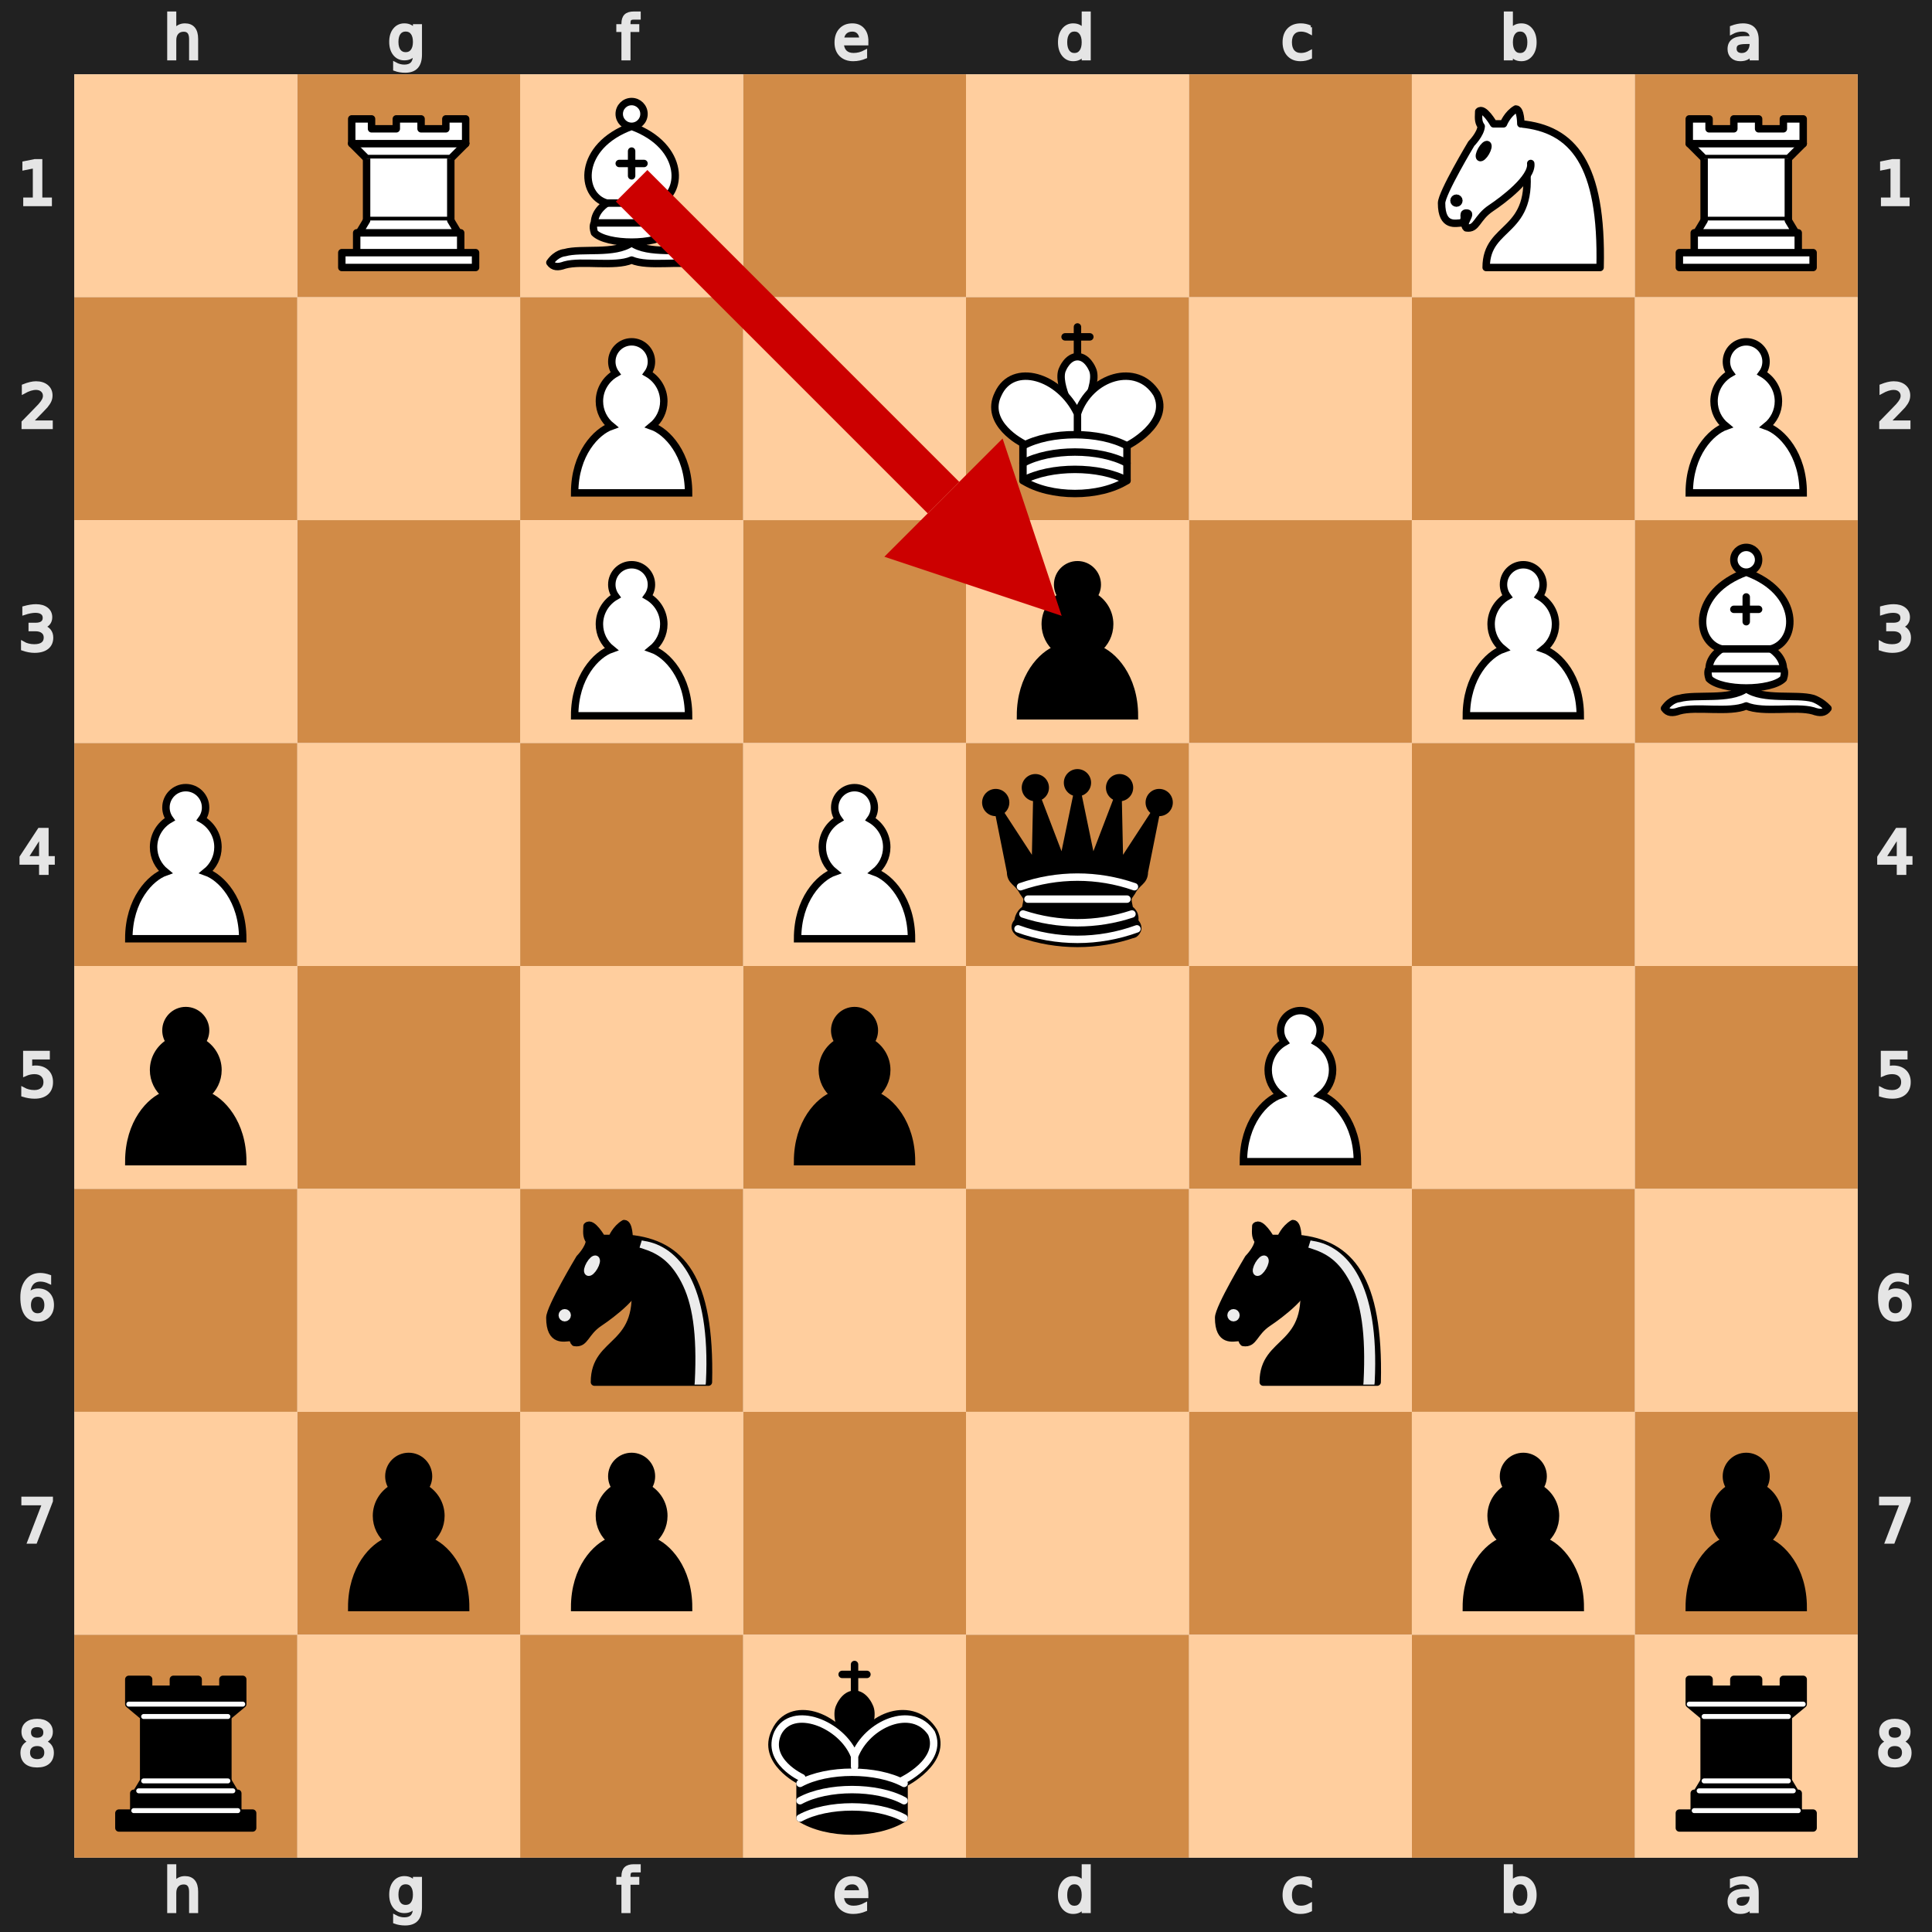
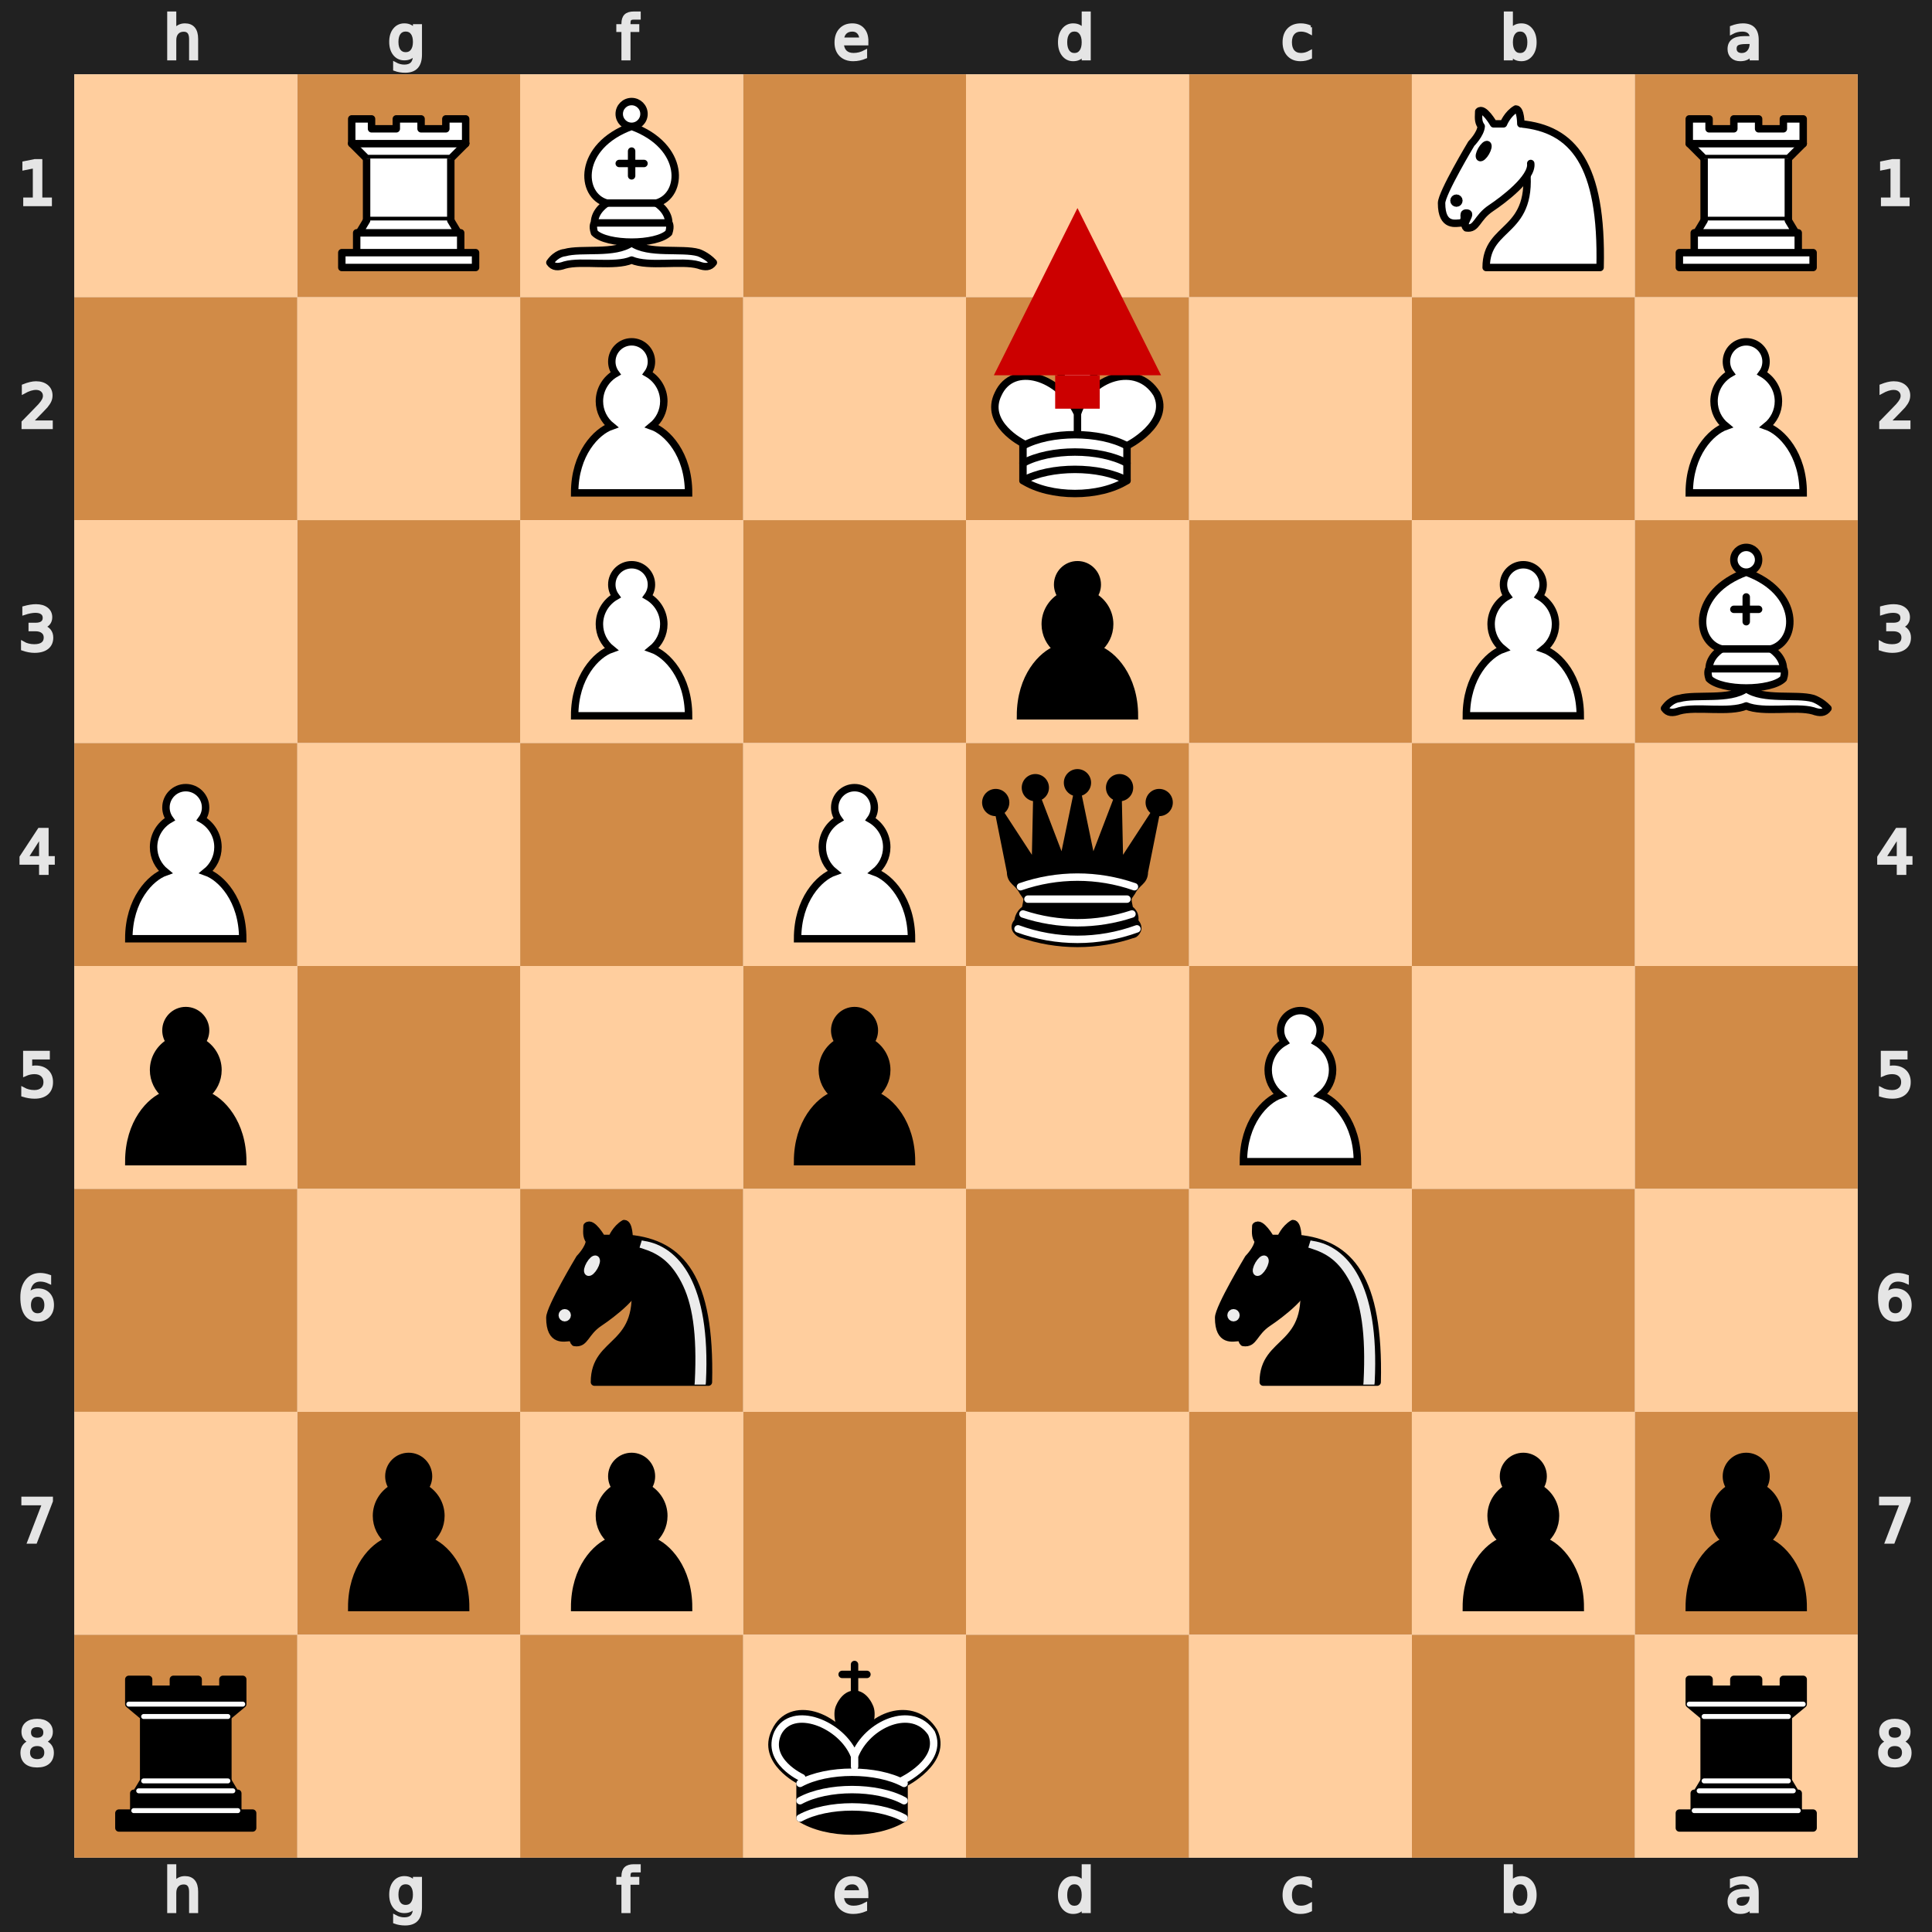
<svg xmlns="http://www.w3.org/2000/svg" xmlns:xlink="http://www.w3.org/1999/xlink" viewBox="0 0 390 390" width="520" height="520">
  <defs>
    <g id="white-pawn" class="white pawn">
      <path d="M22.5 9c-2.21 0-4 1.79-4 4 0 .89.29 1.71.78 2.38C17.33 16.5 16 18.59 16 21c0 2.03.94 3.84 2.41 5.03-3 1.06-7.41 5.55-7.41 13.47h23c0-7.92-4.41-12.41-7.41-13.47 1.47-1.19 2.41-3 2.41-5.03 0-2.41-1.33-4.5-3.28-5.62.49-.67.78-1.49.78-2.38 0-2.21-1.79-4-4-4z" fill="#fff" stroke="#000" stroke-width="1.5" stroke-linecap="round" />
    </g>
    <g id="white-knight" class="white knight" fill="none" fill-rule="evenodd" stroke="#000" stroke-width="1.5" stroke-linecap="round" stroke-linejoin="round">
      <path d="M 22,10 C 32.5,11 38.5,18 38,39 L 15,39 C 15,30 25,32.5 23,18" style="fill:#ffffff; stroke:#000000;" />
      <path d="M 24,18 C 24.38,20.91 18.45,25.37 16,27 C 13,29 13.18,31.34 11,31 C 9.958,30.06 12.41,27.96 11,28 C 10,28 11.19,29.23 10,30 C 9,30 5.997,31 6,26 C 6,24 12,14 12,14 C 12,14 13.89,12.1 14,10.5 C 13.27,9.506 13.5,8.5 13.5,7.5 C 14.5,6.5 16.5,10 16.5,10 L 18.5,10 C 18.5,10 19.28,8.008 21,7 C 22,7 22,10 22,10" style="fill:#ffffff; stroke:#000000;" />
      <path d="M 9.5 25.5 A 0.5 0.5 0 1 1 8.5,25.5 A 0.5 0.5 0 1 1 9.5 25.5 z" style="fill:#000000; stroke:#000000;" />
      <path d="M 15 15.5 A 0.5 1.5 0 1 1 14,15.5 A 0.5 1.5 0 1 1 15 15.5 z" transform="matrix(0.866,0.5,-0.5,0.866,9.693,-5.173)" style="fill:#000000; stroke:#000000;" />
    </g>
    <g id="white-bishop" class="white bishop" fill="none" fill-rule="evenodd" stroke="#000" stroke-width="1.5" stroke-linecap="round" stroke-linejoin="round">
      <g fill="#fff" stroke-linecap="butt">
        <path d="M9 36c3.39-.97 10.11.43 13.5-2 3.39 2.43 10.11 1.03 13.5 2 0 0 1.65.54 3 2-.68.97-1.65.99-3 .5-3.39-.97-10.11.46-13.5-1-3.39 1.46-10.11.03-13.5 1-1.354.49-2.323.47-3-.5 1.354-1.94 3-2 3-2zM15 32c2.5 2.5 12.5 2.5 15 0 .5-1.5 0-2 0-2 0-2.5-2.5-4-2.5-4 5.5-1.5 6-11.5-5-15.5-11 4-10.5 14-5 15.5 0 0-2.5 1.5-2.5 4 0 0-.5.5 0 2zM25 8a2.5 2.5 0 1 1-5 0 2.5 2.5 0 1 1 5 0z" />
      </g>
      <path d="M17.5 26h10M15 30h15m-7.5-14.5v5M20 18h5" stroke-linejoin="miter" />
    </g>
    <g id="white-rook" class="white rook" fill="#fff" fill-rule="evenodd" stroke="#000" stroke-width="1.5" stroke-linecap="round" stroke-linejoin="round">
      <path d="M9 39h27v-3H9v3zM12 36v-4h21v4H12zM11 14V9h4v2h5V9h5v2h5V9h4v5" stroke-linecap="butt" />
      <path d="M34 14l-3 3H14l-3-3" />
      <path d="M31 17v12.5H14V17" stroke-linecap="butt" stroke-linejoin="miter" />
      <path d="M31 29.5l1.5 2.5h-20l1.5-2.5" />
      <path d="M11 14h23" fill="none" stroke-linejoin="miter" />
    </g>
    <g id="white-king" class="white king" fill="none" fill-rule="evenodd" stroke="#000" stroke-width="1.5" stroke-linecap="round" stroke-linejoin="round">
      <path d="M22.5 11.63V6M20 8h5" stroke-linejoin="miter" />
      <path d="M22.5 25s4.5-7.5 3-10.5c0 0-1-2.5-3-2.5s-3 2.5-3 2.5c-1.5 3 3 10.5 3 10.5" fill="#fff" stroke-linecap="butt" stroke-linejoin="miter" />
      <path d="M11.5 37c5.5 3.5 15.5 3.5 21 0v-7s9-4.5 6-10.5c-4-6.5-13.5-3.5-16 4V27v-3.5c-3.5-7.5-13-10.5-16-4-3 6 5 10 5 10V37z" fill="#fff" />
      <path d="M11.5 30c5.5-3 15.5-3 21 0m-21 3.5c5.5-3 15.5-3 21 0m-21 3.5c5.5-3 15.5-3 21 0" />
    </g>
    <g id="black-pawn" class="black pawn">
      <path d="M22.5 9c-2.21 0-4 1.79-4 4 0 .89.29 1.71.78 2.38C17.33 16.5 16 18.59 16 21c0 2.03.94 3.84 2.41 5.03-3 1.06-7.41 5.55-7.41 13.47h23c0-7.92-4.41-12.41-7.41-13.47 1.47-1.19 2.41-3 2.41-5.03 0-2.41-1.33-4.5-3.28-5.62.49-.67.78-1.49.78-2.38 0-2.21-1.79-4-4-4z" fill="#000" stroke="#000" stroke-width="1.5" stroke-linecap="round" />
    </g>
    <g id="black-knight" class="black knight" fill="none" fill-rule="evenodd" stroke="#000" stroke-width="1.5" stroke-linecap="round" stroke-linejoin="round">
      <path d="M 22,10 C 32.5,11 38.5,18 38,39 L 15,39 C 15,30 25,32.5 23,18" style="fill:#000000; stroke:#000000;" />
      <path d="M 24,18 C 24.38,20.91 18.45,25.37 16,27 C 13,29 13.18,31.34 11,31 C 9.958,30.06 12.41,27.96 11,28 C 10,28 11.19,29.23 10,30 C 9,30 5.997,31 6,26 C 6,24 12,14 12,14 C 12,14 13.89,12.1 14,10.5 C 13.27,9.506 13.5,8.5 13.5,7.5 C 14.5,6.5 16.5,10 16.5,10 L 18.5,10 C 18.5,10 19.28,8.008 21,7 C 22,7 22,10 22,10" style="fill:#000000; stroke:#000000;" />
      <path d="M 9.5 25.5 A 0.5 0.5 0 1 1 8.5,25.5 A 0.5 0.5 0 1 1 9.5 25.5 z" style="fill:#ececec; stroke:#ececec;" />
      <path d="M 15 15.5 A 0.5 1.5 0 1 1 14,15.5 A 0.5 1.5 0 1 1 15 15.5 z" transform="matrix(0.866,0.5,-0.5,0.866,9.693,-5.173)" style="fill:#ececec; stroke:#ececec;" />
      <path d="M 24.55,10.4 L 24.1,11.85 L 24.6,12 C 27.75,13 30.25,14.49 32.5,18.75 C 34.75,23.01 35.75,29.06 35.25,39 L 35.2,39.5 L 37.45,39.5 L 37.5,39 C 38,28.94 36.62,22.15 34.25,17.66 C 31.88,13.17 28.46,11.02 25.06,10.5 L 24.55,10.4 z " style="fill:#ececec; stroke:none;" />
    </g>
    <g id="black-rook" class="black rook" fill="#000" fill-rule="evenodd" stroke="#000" stroke-width="1.5" stroke-linecap="round" stroke-linejoin="round">
      <path d="M9 39h27v-3H9v3zM12.5 32l1.5-2.5h17l1.5 2.5h-20zM12 36v-4h21v4H12z" stroke-linecap="butt" />
      <path d="M14 29.5v-13h17v13H14z" stroke-linecap="butt" stroke-linejoin="miter" />
      <path d="M14 16.5L11 14h23l-3 2.5H14zM11 14V9h4v2h5V9h5v2h5V9h4v5H11z" stroke-linecap="butt" />
      <path d="M12 35.5h21M13 31.5h19M14 29.5h17M14 16.5h17M11 14h23" fill="none" stroke="#fff" stroke-width="1" stroke-linejoin="miter" />
    </g>
    <g id="black-queen" class="black queen" fill="#000" fill-rule="evenodd" stroke="#000" stroke-width="1.5" stroke-linecap="round" stroke-linejoin="round">
      <g fill="#000" stroke="none">
        <circle cx="6" cy="12" r="2.75" />
        <circle cx="14" cy="9" r="2.75" />
        <circle cx="22.5" cy="8" r="2.75" />
        <circle cx="31" cy="9" r="2.75" />
        <circle cx="39" cy="12" r="2.75" />
      </g>
      <path d="M9 26c8.5-1.5 21-1.5 27 0l2.5-12.5L31 25l-.3-14.1-5.2 13.6-3-14.5-3 14.5-5.2-13.6L14 25 6.5 13.5 9 26zM9 26c0 2 1.5 2 2.5 4 1 1.5 1 1 .5 3.5-1.5 1-1.5 2.5-1.5 2.5-1.5 1.5.5 2.5.5 2.5 6.5 1 16.5 1 23 0 0 0 1.5-1 0-2.5 0 0 .5-1.5-1-2.5-.5-2.5-.5-2 .5-3.5 1-2 2.5-2 2.5-4-8.5-1.5-18.5-1.5-27 0z" stroke-linecap="butt" />
      <path d="M11 38.5a35 35 1 0 0 23 0" fill="none" stroke-linecap="butt" />
      <path d="M11 29a35 35 1 0 1 23 0M12.5 31.5h20M11.5 34.5a35 35 1 0 0 22 0M10.5 37.5a35 35 1 0 0 24 0" fill="none" stroke="#fff" />
    </g>
    <g id="black-king" class="black king" fill="none" fill-rule="evenodd" stroke="#000" stroke-width="1.5" stroke-linecap="round" stroke-linejoin="round">
      <path d="M22.5 11.63V6" stroke-linejoin="miter" />
      <path d="M22.5 25s4.5-7.5 3-10.5c0 0-1-2.5-3-2.5s-3 2.5-3 2.5c-1.5 3 3 10.5 3 10.5" fill="#000" stroke-linecap="butt" stroke-linejoin="miter" />
      <path d="M11.5 37c5.5 3.5 15.5 3.5 21 0v-7s9-4.5 6-10.5c-4-6.5-13.5-3.5-16 4V27v-3.5c-3.5-7.5-13-10.5-16-4-3 6 5 10 5 10V37z" fill="#000" />
      <path d="M20 8h5" stroke-linejoin="miter" />
      <path d="M32 29.5s8.5-4 6.03-9.65C34.15 14 25 18 22.5 24.5l.01 2.1-.01-2.1C20 18 9.906 14 6.997 19.85c-2.497 5.65 4.853 9 4.853 9M11.5 30c5.5-3 15.5-3 21 0m-21 3.5c5.5-3 15.5-3 21 0m-21 3.5c5.5-3 15.5-3 21 0" stroke="#fff" />
    </g>
  </defs>
  <rect x="7.5" y="7.5" width="375" height="375" fill="none" stroke="#212121" stroke-width="15" />
  <g transform="translate(335, 1) scale(0.75, 0.75)" fill="#e5e5e5" stroke="#e5e5e5">
    <path d="M23.328 10.016q-1.742 0-2.414.398-.672.398-.672 1.36 0 .765.5 1.218.508.445 1.375.445 1.196 0 1.914-.843.727-.852.727-2.258v-.32zm2.867-.594v4.992h-1.437v-1.328q-.492.797-1.227 1.18-.734.375-1.797.375-1.343 0-2.14-.75-.79-.758-.79-2.024 0-1.476.985-2.226.992-.75 2.953-.75h2.016V8.75q0-.992-.656-1.531-.649-.547-1.829-.547-.75 0-1.46.18-.711.18-1.368.539V6.062q.79-.304 1.532-.453.742-.156 1.445-.156 1.898 0 2.836.984.937.985.937 2.985z" />
  </g>
  <g transform="translate(335, 375) scale(0.75, 0.75)" fill="#e5e5e5" stroke="#e5e5e5">
    <path d="M23.328 10.016q-1.742 0-2.414.398-.672.398-.672 1.36 0 .765.5 1.218.508.445 1.375.445 1.196 0 1.914-.843.727-.852.727-2.258v-.32zm2.867-.594v4.992h-1.437v-1.328q-.492.797-1.227 1.18-.734.375-1.797.375-1.343 0-2.14-.75-.79-.758-.79-2.024 0-1.476.985-2.226.992-.75 2.953-.75h2.016V8.75q0-.992-.656-1.531-.649-.547-1.829-.547-.75 0-1.46.18-.711.18-1.368.539V6.062q.79-.304 1.532-.453.742-.156 1.445-.156 1.898 0 2.836.984.937.985.937 2.985z" />
  </g>
  <g transform="translate(290, 1) scale(0.75, 0.75)" fill="#e5e5e5" stroke="#e5e5e5">
    <path d="M24.922 10.047q0-1.586-.656-2.485-.649-.906-1.79-.906-1.14 0-1.796.906-.649.899-.649 2.485 0 1.586.649 2.492.656.898 1.797.898 1.14 0 1.789-.898.656-.906.656-2.492zm-4.89-3.055q.452-.781 1.14-1.156.695-.383 1.656-.383 1.594 0 2.586 1.266 1 1.265 1 3.328 0 2.062-1 3.328-.992 1.266-2.586 1.266-.96 0-1.656-.375-.688-.383-1.14-1.164v1.312h-1.446V2.258h1.445z" />
  </g>
  <g transform="translate(290, 375) scale(0.75, 0.75)" fill="#e5e5e5" stroke="#e5e5e5">
    <path d="M24.922 10.047q0-1.586-.656-2.485-.649-.906-1.79-.906-1.14 0-1.796.906-.649.899-.649 2.485 0 1.586.649 2.492.656.898 1.797.898 1.14 0 1.789-.898.656-.906.656-2.492zm-4.89-3.055q.452-.781 1.14-1.156.695-.383 1.656-.383 1.594 0 2.586 1.266 1 1.265 1 3.328 0 2.062-1 3.328-.992 1.266-2.586 1.266-.96 0-1.656-.375-.688-.383-1.14-1.164v1.312h-1.446V2.258h1.445z" />
  </g>
  <g transform="translate(245, 1) scale(0.75, 0.75)" fill="#e5e5e5" stroke="#e5e5e5">
    <path d="M25.96 6v1.344q-.608-.336-1.226-.5-.609-.172-1.234-.172-1.398 0-2.172.89-.773.883-.773 2.485 0 1.601.773 2.492.774.883 2.172.883.625 0 1.234-.164.618-.172 1.227-.508v1.328q-.602.281-1.25.422-.64.14-1.367.14-1.977 0-3.14-1.242-1.165-1.242-1.165-3.351 0-2.14 1.172-3.367 1.18-1.227 3.227-1.227.664 0 1.296.14.633.134 1.227.407z" />
  </g>
  <g transform="translate(245, 375) scale(0.75, 0.75)" fill="#e5e5e5" stroke="#e5e5e5">
    <path d="M25.96 6v1.344q-.608-.336-1.226-.5-.609-.172-1.234-.172-1.398 0-2.172.89-.773.883-.773 2.485 0 1.601.773 2.492.774.883 2.172.883.625 0 1.234-.164.618-.172 1.227-.508v1.328q-.602.281-1.25.422-.64.14-1.367.14-1.977 0-3.14-1.242-1.165-1.242-1.165-3.351 0-2.14 1.172-3.367 1.18-1.227 3.227-1.227.664 0 1.296.14.633.134 1.227.407z" />
  </g>
  <g transform="translate(200, 1) scale(0.75, 0.75)" fill="#e5e5e5" stroke="#e5e5e5">
    <path d="M24.973 6.992V2.258h1.437v12.156h-1.437v-1.312q-.453.78-1.149 1.164-.687.375-1.656.375-1.586 0-2.586-1.266-.992-1.266-.992-3.328 0-2.063.992-3.328 1-1.266 2.586-1.266.969 0 1.656.383.696.375 1.149 1.156zm-4.899 3.055q0 1.586.649 2.492.656.898 1.797.898 1.14 0 1.796-.898.657-.906.657-2.492 0-1.586-.657-2.485-.656-.906-1.796-.906-1.141 0-1.797.906-.649.899-.649 2.485z" />
  </g>
  <g transform="translate(200, 375) scale(0.75, 0.75)" fill="#e5e5e5" stroke="#e5e5e5">
    <path d="M24.973 6.992V2.258h1.437v12.156h-1.437v-1.312q-.453.78-1.149 1.164-.687.375-1.656.375-1.586 0-2.586-1.266-.992-1.266-.992-3.328 0-2.063.992-3.328 1-1.266 2.586-1.266.969 0 1.656.383.696.375 1.149 1.156zm-4.899 3.055q0 1.586.649 2.492.656.898 1.797.898 1.14 0 1.796-.898.657-.906.657-2.492 0-1.586-.657-2.485-.656-.906-1.796-.906-1.141 0-1.797.906-.649.899-.649 2.485z" />
  </g>
  <g transform="translate(155, 1) scale(0.75, 0.75)" fill="#e5e5e5" stroke="#e5e5e5">
    <path d="M26.555 9.68v.703h-6.61q.094 1.484.89 2.265.806.774 2.235.774.828 0 1.602-.203.781-.203 1.547-.61v1.36q-.774.328-1.586.5-.813.172-1.649.172-2.093 0-3.32-1.22-1.219-1.218-1.219-3.296 0-2.148 1.157-3.406 1.164-1.266 3.132-1.266 1.766 0 2.79 1.14 1.03 1.134 1.03 3.087zm-1.438-.422q-.015-1.18-.664-1.883-.64-.703-1.703-.703-1.203 0-1.93.68-.718.68-.828 1.914z" />
  </g>
  <g transform="translate(155, 375) scale(0.75, 0.75)" fill="#e5e5e5" stroke="#e5e5e5">
    <path d="M26.555 9.68v.703h-6.61q.094 1.484.89 2.265.806.774 2.235.774.828 0 1.602-.203.781-.203 1.547-.61v1.36q-.774.328-1.586.5-.813.172-1.649.172-2.093 0-3.32-1.22-1.219-1.218-1.219-3.296 0-2.148 1.157-3.406 1.164-1.266 3.132-1.266 1.766 0 2.79 1.14 1.03 1.134 1.03 3.087zm-1.438-.422q-.015-1.18-.664-1.883-.64-.703-1.703-.703-1.203 0-1.93.68-.718.68-.828 1.914z" />
  </g>
  <g transform="translate(110, 1) scale(0.75, 0.75)" fill="#e5e5e5" stroke="#e5e5e5">
    <path d="M25.285 2.258v1.195H23.91q-.773 0-1.078.313-.297.312-.297 1.125v.773h2.367v1.117h-2.367v7.633H21.09V6.781h-1.375V5.664h1.375v-.61q0-1.46.68-2.124.68-.672 2.156-.672z" />
  </g>
  <g transform="translate(110, 375) scale(0.75, 0.75)" fill="#e5e5e5" stroke="#e5e5e5">
    <path d="M25.285 2.258v1.195H23.91q-.773 0-1.078.313-.297.312-.297 1.125v.773h2.367v1.117h-2.367v7.633H21.09V6.781h-1.375V5.664h1.375v-.61q0-1.46.68-2.124.68-.672 2.156-.672z" />
  </g>
  <g transform="translate(65, 1) scale(0.75, 0.75)" fill="#e5e5e5" stroke="#e5e5e5">
    <path d="M24.973 9.937q0-1.562-.649-2.421-.64-.86-1.804-.86-1.157 0-1.805.86-.64.859-.64 2.421 0 1.555.64 2.415.648.859 1.805.859 1.164 0 1.804-.86.649-.859.649-2.414zm1.437 3.391q0 2.234-.992 3.32-.992 1.094-3.04 1.094-.757 0-1.429-.117-.672-.11-1.304-.344v-1.398q.632.344 1.25.508.617.164 1.257.164 1.414 0 2.118-.743.703-.734.703-2.226v-.711q-.446.773-1.141 1.156-.695.383-1.664.383-1.61 0-2.594-1.227-.984-1.226-.984-3.25 0-2.03.984-3.257.985-1.227 2.594-1.227.969 0 1.664.383t1.14 1.156V5.664h1.438z" />
  </g>
  <g transform="translate(65, 375) scale(0.75, 0.75)" fill="#e5e5e5" stroke="#e5e5e5">
    <path d="M24.973 9.937q0-1.562-.649-2.421-.64-.86-1.804-.86-1.157 0-1.805.86-.64.859-.64 2.421 0 1.555.64 2.415.648.859 1.805.859 1.164 0 1.804-.86.649-.859.649-2.414zm1.437 3.391q0 2.234-.992 3.32-.992 1.094-3.04 1.094-.757 0-1.429-.117-.672-.11-1.304-.344v-1.398q.632.344 1.25.508.617.164 1.257.164 1.414 0 2.118-.743.703-.734.703-2.226v-.711q-.446.773-1.141 1.156-.695.383-1.664.383-1.61 0-2.594-1.227-.984-1.226-.984-3.25 0-2.03.984-3.257.985-1.227 2.594-1.227.969 0 1.664.383t1.14 1.156V5.664h1.438z" />
  </g>
  <g transform="translate(20, 1) scale(0.75, 0.75)" fill="#e5e5e5" stroke="#e5e5e5">
    <path d="M26.164 9.133v5.281h-1.437V9.18q0-1.243-.485-1.86-.484-.617-1.453-.617-1.164 0-1.836.742-.672.742-.672 2.024v4.945h-1.445V2.258h1.445v4.765q.516-.789 1.211-1.18.703-.39 1.617-.39 1.508 0 2.282.938.773.93.773 2.742z" />
  </g>
  <g transform="translate(20, 375) scale(0.75, 0.75)" fill="#e5e5e5" stroke="#e5e5e5">
    <path d="M26.164 9.133v5.281h-1.437V9.18q0-1.243-.485-1.86-.484-.617-1.453-.617-1.164 0-1.836.742-.672.742-.672 2.024v4.945h-1.445V2.258h1.445v4.765q.516-.789 1.211-1.18.703-.39 1.617-.39 1.508 0 2.282.938.773.93.773 2.742z" />
  </g>
  <g transform="translate(0, 20) scale(0.75, 0.75)" fill="#e5e5e5" stroke="#e5e5e5">
    <path d="M6.754 26.996h2.578v-8.898l-2.805.562v-1.437l2.79-.563h1.578v10.336h2.578v1.328h-6.72z" />
  </g>
  <g transform="translate(375, 20) scale(0.75, 0.75)" fill="#e5e5e5" stroke="#e5e5e5">
    <path d="M6.754 26.996h2.578v-8.898l-2.805.562v-1.437l2.79-.563h1.578v10.336h2.578v1.328h-6.72z" />
  </g>
  <g transform="translate(0, 65) scale(0.75, 0.75)" fill="#e5e5e5" stroke="#e5e5e5">
    <path d="M8.195 26.996h5.508v1.328H6.297v-1.328q.898-.93 2.445-2.492 1.555-1.57 1.953-2.024.758-.851 1.055-1.437.305-.594.305-1.164 0-.93-.657-1.516-.648-.586-1.695-.586-.742 0-1.57.258-.82.258-1.758.781v-1.593q.953-.383 1.781-.578.828-.196 1.516-.196 1.812 0 2.89.906 1.079.907 1.079 2.422 0 .72-.274 1.368-.265.64-.976 1.515-.196.227-1.243 1.313-1.046 1.078-2.953 3.023z" />
  </g>
  <g transform="translate(375, 65) scale(0.75, 0.75)" fill="#e5e5e5" stroke="#e5e5e5">
    <path d="M8.195 26.996h5.508v1.328H6.297v-1.328q.898-.93 2.445-2.492 1.555-1.57 1.953-2.024.758-.851 1.055-1.437.305-.594.305-1.164 0-.93-.657-1.516-.648-.586-1.695-.586-.742 0-1.57.258-.82.258-1.758.781v-1.593q.953-.383 1.781-.578.828-.196 1.516-.196 1.812 0 2.89.906 1.079.907 1.079 2.422 0 .72-.274 1.368-.265.64-.976 1.515-.196.227-1.243 1.313-1.046 1.078-2.953 3.023z" />
  </g>
  <g transform="translate(0, 110) scale(0.75, 0.75)" fill="#e5e5e5" stroke="#e5e5e5">
    <path d="M11.434 22.035q1.132.242 1.765 1.008.64.766.64 1.89 0 1.727-1.187 2.672-1.187.946-3.375.946-.734 0-1.515-.149-.774-.14-1.602-.43V26.45q.656.383 1.438.578.78.196 1.632.196 1.485 0 2.258-.586.782-.586.782-1.703 0-1.032-.727-1.61-.719-.586-2.008-.586h-1.36v-1.297h1.423q1.164 0 1.78-.46.618-.47.618-1.344 0-.899-.64-1.375-.633-.485-1.82-.485-.65 0-1.391.141-.743.14-1.633.437V16.95q.898-.25 1.68-.375.788-.125 1.484-.125 1.797 0 2.844.82 1.046.813 1.046 2.204 0 .968-.554 1.64-.555.664-1.578.922z" />
  </g>
  <g transform="translate(375, 110) scale(0.75, 0.75)" fill="#e5e5e5" stroke="#e5e5e5">
    <path d="M11.434 22.035q1.132.242 1.765 1.008.64.766.64 1.89 0 1.727-1.187 2.672-1.187.946-3.375.946-.734 0-1.515-.149-.774-.14-1.602-.43V26.45q.656.383 1.438.578.78.196 1.632.196 1.485 0 2.258-.586.782-.586.782-1.703 0-1.032-.727-1.61-.719-.586-2.008-.586h-1.36v-1.297h1.423q1.164 0 1.78-.46.618-.47.618-1.344 0-.899-.64-1.375-.633-.485-1.82-.485-.65 0-1.391.141-.743.14-1.633.437V16.95q.898-.25 1.68-.375.788-.125 1.484-.125 1.797 0 2.844.82 1.046.813 1.046 2.204 0 .968-.554 1.64-.555.664-1.578.922z" />
  </g>
  <g transform="translate(0, 155) scale(0.75, 0.75)" fill="#e5e5e5" stroke="#e5e5e5">
    <path d="M11.016 18.035L7.03 24.262h3.985zm-.414-1.375h1.984v7.602h1.664v1.312h-1.664v2.75h-1.57v-2.75H5.75v-1.523z" />
  </g>
  <g transform="translate(375, 155) scale(0.75, 0.75)" fill="#e5e5e5" stroke="#e5e5e5">
    <path d="M11.016 18.035L7.03 24.262h3.985zm-.414-1.375h1.984v7.602h1.664v1.312h-1.664v2.75h-1.57v-2.75H5.75v-1.523z" />
  </g>
  <g transform="translate(0, 200) scale(0.75, 0.75)" fill="#e5e5e5" stroke="#e5e5e5">
    <path d="M6.719 16.66h6.195v1.328h-4.75v2.86q.344-.118.688-.172.343-.063.687-.063 1.953 0 3.094 1.07 1.14 1.07 1.14 2.899 0 1.883-1.171 2.93-1.172 1.039-3.305 1.039-.735 0-1.5-.125-.758-.125-1.57-.375v-1.586q.703.383 1.453.57.75.188 1.586.188 1.351 0 2.14-.711.79-.711.79-1.93 0-1.219-.79-1.93-.789-.71-2.14-.71-.633 0-1.266.14-.625.14-1.281.438z" />
  </g>
  <g transform="translate(375, 200) scale(0.75, 0.75)" fill="#e5e5e5" stroke="#e5e5e5">
    <path d="M6.719 16.66h6.195v1.328h-4.75v2.86q.344-.118.688-.172.343-.063.687-.063 1.953 0 3.094 1.07 1.14 1.07 1.14 2.899 0 1.883-1.171 2.93-1.172 1.039-3.305 1.039-.735 0-1.5-.125-.758-.125-1.57-.375v-1.586q.703.383 1.453.57.75.188 1.586.188 1.351 0 2.14-.711.79-.711.79-1.93 0-1.219-.79-1.93-.789-.71-2.14-.71-.633 0-1.266.14-.625.14-1.281.438z" />
  </g>
  <g transform="translate(0, 245) scale(0.75, 0.75)" fill="#e5e5e5" stroke="#e5e5e5">
    <path d="M10.137 21.863q-1.063 0-1.688.727-.617.726-.617 1.992 0 1.258.617 1.992.625.727 1.688.727 1.062 0 1.68-.727.624-.734.624-1.992 0-1.266-.625-1.992-.617-.727-1.68-.727zm3.133-4.945v1.437q-.594-.28-1.204-.43-.601-.148-1.195-.148-1.562 0-2.39 1.055-.82 1.055-.938 3.188.46-.68 1.156-1.04.696-.367 1.531-.367 1.758 0 2.774 1.07 1.023 1.063 1.023 2.899 0 1.797-1.062 2.883-1.063 1.086-2.828 1.086-2.024 0-3.094-1.547-1.07-1.555-1.07-4.5 0-2.766 1.312-4.406 1.313-1.649 3.524-1.649.593 0 1.195.117.61.118 1.266.352z" />
  </g>
  <g transform="translate(375, 245) scale(0.75, 0.75)" fill="#e5e5e5" stroke="#e5e5e5">
    <path d="M10.137 21.863q-1.063 0-1.688.727-.617.726-.617 1.992 0 1.258.617 1.992.625.727 1.688.727 1.062 0 1.68-.727.624-.734.624-1.992 0-1.266-.625-1.992-.617-.727-1.68-.727zm3.133-4.945v1.437q-.594-.28-1.204-.43-.601-.148-1.195-.148-1.562 0-2.39 1.055-.82 1.055-.938 3.188.46-.68 1.156-1.04.696-.367 1.531-.367 1.758 0 2.774 1.07 1.023 1.063 1.023 2.899 0 1.797-1.062 2.883-1.063 1.086-2.828 1.086-2.024 0-3.094-1.547-1.07-1.555-1.07-4.5 0-2.766 1.312-4.406 1.313-1.649 3.524-1.649.593 0 1.195.117.61.118 1.266.352z" />
  </g>
  <g transform="translate(0, 290) scale(0.75, 0.75)" fill="#e5e5e5" stroke="#e5e5e5">
    <path d="M6.25 16.66h7.5v.672L9.516 28.324H7.867l3.985-10.336H6.25z" />
  </g>
  <g transform="translate(375, 290) scale(0.75, 0.75)" fill="#e5e5e5" stroke="#e5e5e5">
    <path d="M6.25 16.66h7.5v.672L9.516 28.324H7.867l3.985-10.336H6.25z" />
  </g>
  <g transform="translate(0, 335) scale(0.75, 0.75)" fill="#e5e5e5" stroke="#e5e5e5">
    <path d="M10 22.785q-1.125 0-1.773.602-.641.601-.641 1.656t.64 1.656q.649.602 1.774.602t1.773-.602q.649-.61.649-1.656 0-1.055-.649-1.656-.64-.602-1.773-.602zm-1.578-.672q-1.016-.25-1.586-.945-.563-.695-.563-1.695 0-1.399.993-2.211 1-.813 2.734-.813 1.742 0 2.734.813.993.812.993 2.21 0 1-.57 1.696-.563.695-1.571.945 1.14.266 1.773 1.04.641.773.641 1.89 0 1.695-1.04 2.602-1.03.906-2.96.906t-2.969-.906Q6 26.738 6 25.043q0-1.117.64-1.89.641-.774 1.782-1.04zm-.578-2.492q0 .906.562 1.414.57.508 1.594.508 1.016 0 1.586-.508.578-.508.578-1.414 0-.906-.578-1.414-.57-.508-1.586-.508-1.023 0-1.594.508-.562.508-.562 1.414z" />
  </g>
  <g transform="translate(375, 335) scale(0.75, 0.75)" fill="#e5e5e5" stroke="#e5e5e5">
    <path d="M10 22.785q-1.125 0-1.773.602-.641.601-.641 1.656t.64 1.656q.649.602 1.774.602t1.773-.602q.649-.61.649-1.656 0-1.055-.649-1.656-.64-.602-1.773-.602zm-1.578-.672q-1.016-.25-1.586-.945-.563-.695-.563-1.695 0-1.399.993-2.211 1-.813 2.734-.813 1.742 0 2.734.813.993.812.993 2.21 0 1-.57 1.696-.563.695-1.571.945 1.14.266 1.773 1.04.641.773.641 1.89 0 1.695-1.04 2.602-1.03.906-2.96.906t-2.969-.906Q6 26.738 6 25.043q0-1.117.64-1.89.641-.774 1.782-1.04zm-.578-2.492q0 .906.562 1.414.57.508 1.594.508 1.016 0 1.586-.508.578-.508.578-1.414 0-.906-.578-1.414-.57-.508-1.586-.508-1.023 0-1.594.508-.562.508-.562 1.414z" />
  </g>
  <rect x="330" y="15" width="45" height="45" class="square dark a1" stroke="none" fill="#d18b47" />
  <rect x="285" y="15" width="45" height="45" class="square light b1" stroke="none" fill="#ffce9e" />
  <rect x="240" y="15" width="45" height="45" class="square dark c1" stroke="none" fill="#d18b47" />
  <rect x="195" y="15" width="45" height="45" class="square light d1" stroke="none" fill="#ffce9e" />
  <rect x="150" y="15" width="45" height="45" class="square dark e1" stroke="none" fill="#d18b47" />
  <rect x="105" y="15" width="45" height="45" class="square light f1" stroke="none" fill="#ffce9e" />
  <rect x="60" y="15" width="45" height="45" class="square dark g1" stroke="none" fill="#d18b47" />
  <rect x="15" y="15" width="45" height="45" class="square light h1" stroke="none" fill="#ffce9e" />
  <rect x="330" y="60" width="45" height="45" class="square light a2" stroke="none" fill="#ffce9e" />
  <rect x="285" y="60" width="45" height="45" class="square dark b2" stroke="none" fill="#d18b47" />
  <rect x="240" y="60" width="45" height="45" class="square light c2" stroke="none" fill="#ffce9e" />
  <rect x="195" y="60" width="45" height="45" class="square dark d2" stroke="none" fill="#d18b47" />
  <rect x="150" y="60" width="45" height="45" class="square light e2" stroke="none" fill="#ffce9e" />
  <rect x="105" y="60" width="45" height="45" class="square dark f2" stroke="none" fill="#d18b47" />
  <rect x="60" y="60" width="45" height="45" class="square light g2" stroke="none" fill="#ffce9e" />
  <rect x="15" y="60" width="45" height="45" class="square dark h2" stroke="none" fill="#d18b47" />
  <rect x="330" y="105" width="45" height="45" class="square dark a3" stroke="none" fill="#d18b47" />
  <rect x="285" y="105" width="45" height="45" class="square light b3" stroke="none" fill="#ffce9e" />
  <rect x="240" y="105" width="45" height="45" class="square dark c3" stroke="none" fill="#d18b47" />
  <rect x="195" y="105" width="45" height="45" class="square light d3" stroke="none" fill="#ffce9e" />
  <rect x="150" y="105" width="45" height="45" class="square dark e3" stroke="none" fill="#d18b47" />
  <rect x="105" y="105" width="45" height="45" class="square light f3" stroke="none" fill="#ffce9e" />
  <rect x="60" y="105" width="45" height="45" class="square dark g3" stroke="none" fill="#d18b47" />
  <rect x="15" y="105" width="45" height="45" class="square light h3" stroke="none" fill="#ffce9e" />
  <rect x="330" y="150" width="45" height="45" class="square light a4" stroke="none" fill="#ffce9e" />
  <rect x="285" y="150" width="45" height="45" class="square dark b4" stroke="none" fill="#d18b47" />
  <rect x="240" y="150" width="45" height="45" class="square light c4" stroke="none" fill="#ffce9e" />
  <rect x="195" y="150" width="45" height="45" class="square dark d4" stroke="none" fill="#d18b47" />
  <rect x="150" y="150" width="45" height="45" class="square light e4" stroke="none" fill="#ffce9e" />
  <rect x="105" y="150" width="45" height="45" class="square dark f4" stroke="none" fill="#d18b47" />
  <rect x="60" y="150" width="45" height="45" class="square light g4" stroke="none" fill="#ffce9e" />
  <rect x="15" y="150" width="45" height="45" class="square dark h4" stroke="none" fill="#d18b47" />
  <rect x="330" y="195" width="45" height="45" class="square dark a5" stroke="none" fill="#d18b47" />
  <rect x="285" y="195" width="45" height="45" class="square light b5" stroke="none" fill="#ffce9e" />
  <rect x="240" y="195" width="45" height="45" class="square dark c5" stroke="none" fill="#d18b47" />
  <rect x="195" y="195" width="45" height="45" class="square light d5" stroke="none" fill="#ffce9e" />
  <rect x="150" y="195" width="45" height="45" class="square dark e5" stroke="none" fill="#d18b47" />
  <rect x="105" y="195" width="45" height="45" class="square light f5" stroke="none" fill="#ffce9e" />
  <rect x="60" y="195" width="45" height="45" class="square dark g5" stroke="none" fill="#d18b47" />
  <rect x="15" y="195" width="45" height="45" class="square light h5" stroke="none" fill="#ffce9e" />
  <rect x="330" y="240" width="45" height="45" class="square light a6" stroke="none" fill="#ffce9e" />
  <rect x="285" y="240" width="45" height="45" class="square dark b6" stroke="none" fill="#d18b47" />
  <rect x="240" y="240" width="45" height="45" class="square light c6" stroke="none" fill="#ffce9e" />
  <rect x="195" y="240" width="45" height="45" class="square dark d6" stroke="none" fill="#d18b47" />
  <rect x="150" y="240" width="45" height="45" class="square light e6" stroke="none" fill="#ffce9e" />
  <rect x="105" y="240" width="45" height="45" class="square dark f6" stroke="none" fill="#d18b47" />
  <rect x="60" y="240" width="45" height="45" class="square light g6" stroke="none" fill="#ffce9e" />
  <rect x="15" y="240" width="45" height="45" class="square dark h6" stroke="none" fill="#d18b47" />
  <rect x="330" y="285" width="45" height="45" class="square dark a7" stroke="none" fill="#d18b47" />
  <rect x="285" y="285" width="45" height="45" class="square light b7" stroke="none" fill="#ffce9e" />
  <rect x="240" y="285" width="45" height="45" class="square dark c7" stroke="none" fill="#d18b47" />
  <rect x="195" y="285" width="45" height="45" class="square light d7" stroke="none" fill="#ffce9e" />
  <rect x="150" y="285" width="45" height="45" class="square dark e7" stroke="none" fill="#d18b47" />
  <rect x="105" y="285" width="45" height="45" class="square light f7" stroke="none" fill="#ffce9e" />
  <rect x="60" y="285" width="45" height="45" class="square dark g7" stroke="none" fill="#d18b47" />
  <rect x="15" y="285" width="45" height="45" class="square light h7" stroke="none" fill="#ffce9e" />
  <rect x="330" y="330" width="45" height="45" class="square light a8" stroke="none" fill="#ffce9e" />
  <rect x="285" y="330" width="45" height="45" class="square dark b8" stroke="none" fill="#d18b47" />
  <rect x="240" y="330" width="45" height="45" class="square light c8" stroke="none" fill="#ffce9e" />
  <rect x="195" y="330" width="45" height="45" class="square dark d8" stroke="none" fill="#d18b47" />
  <rect x="150" y="330" width="45" height="45" class="square light e8" stroke="none" fill="#ffce9e" />
  <rect x="105" y="330" width="45" height="45" class="square dark f8" stroke="none" fill="#d18b47" />
  <rect x="60" y="330" width="45" height="45" class="square light g8" stroke="none" fill="#ffce9e" />
  <rect x="15" y="330" width="45" height="45" class="square dark h8" stroke="none" fill="#d18b47" />
  <use href="#white-rook" xlink:href="#white-rook" transform="translate(330, 15)" />
  <use href="#white-knight" xlink:href="#white-knight" transform="translate(285, 15)" />
  <use href="#white-bishop" xlink:href="#white-bishop" transform="translate(105, 15)" />
  <use href="#white-rook" xlink:href="#white-rook" transform="translate(60, 15)" />
  <use href="#white-pawn" xlink:href="#white-pawn" transform="translate(330, 60)" />
  <use href="#white-king" xlink:href="#white-king" transform="translate(195, 60)" />
  <use href="#white-pawn" xlink:href="#white-pawn" transform="translate(105, 60)" />
  <use href="#white-bishop" xlink:href="#white-bishop" transform="translate(330, 105)" />
  <use href="#white-pawn" xlink:href="#white-pawn" transform="translate(285, 105)" />
  <use href="#black-pawn" xlink:href="#black-pawn" transform="translate(195, 105)" />
  <use href="#white-pawn" xlink:href="#white-pawn" transform="translate(105, 105)" />
  <use href="#black-queen" xlink:href="#black-queen" transform="translate(195, 150)" />
  <use href="#white-pawn" xlink:href="#white-pawn" transform="translate(150, 150)" />
  <use href="#white-pawn" xlink:href="#white-pawn" transform="translate(15, 150)" />
  <use href="#white-pawn" xlink:href="#white-pawn" transform="translate(240, 195)" />
  <use href="#black-pawn" xlink:href="#black-pawn" transform="translate(150, 195)" />
  <use href="#black-pawn" xlink:href="#black-pawn" transform="translate(15, 195)" />
  <use href="#black-knight" xlink:href="#black-knight" transform="translate(240, 240)" />
  <use href="#black-knight" xlink:href="#black-knight" transform="translate(105, 240)" />
  <use href="#black-pawn" xlink:href="#black-pawn" transform="translate(330, 285)" />
  <use href="#black-pawn" xlink:href="#black-pawn" transform="translate(285, 285)" />
  <use href="#black-pawn" xlink:href="#black-pawn" transform="translate(105, 285)" />
  <use href="#black-pawn" xlink:href="#black-pawn" transform="translate(60, 285)" />
  <use href="#black-rook" xlink:href="#black-rook" transform="translate(330, 330)" />
  <use href="#black-king" xlink:href="#black-king" transform="translate(150, 330)" />
  <use href="#black-rook" xlink:href="#black-rook" transform="translate(15, 330)" />
-   <line x1="127.5" y1="37.5" x2="190.453" y2="100.453" stroke="#cc0000" stroke-width="9.0" stroke-linecap="butt" class="arrow" />
-   <polygon points="214.318,124.318 202.386,88.521 178.521,112.386" fill="#cc0000" class="arrow" />
+   <line x1="217.5" y1="82.5" x2="217.5" y2="75.75" stroke="#cc0000" stroke-width="9.0" stroke-linecap="butt" class="arrow" />
+   <polygon points="217.5,42.0 200.625,75.75 234.375,75.75" fill="#cc0000" class="arrow" />
</svg>
